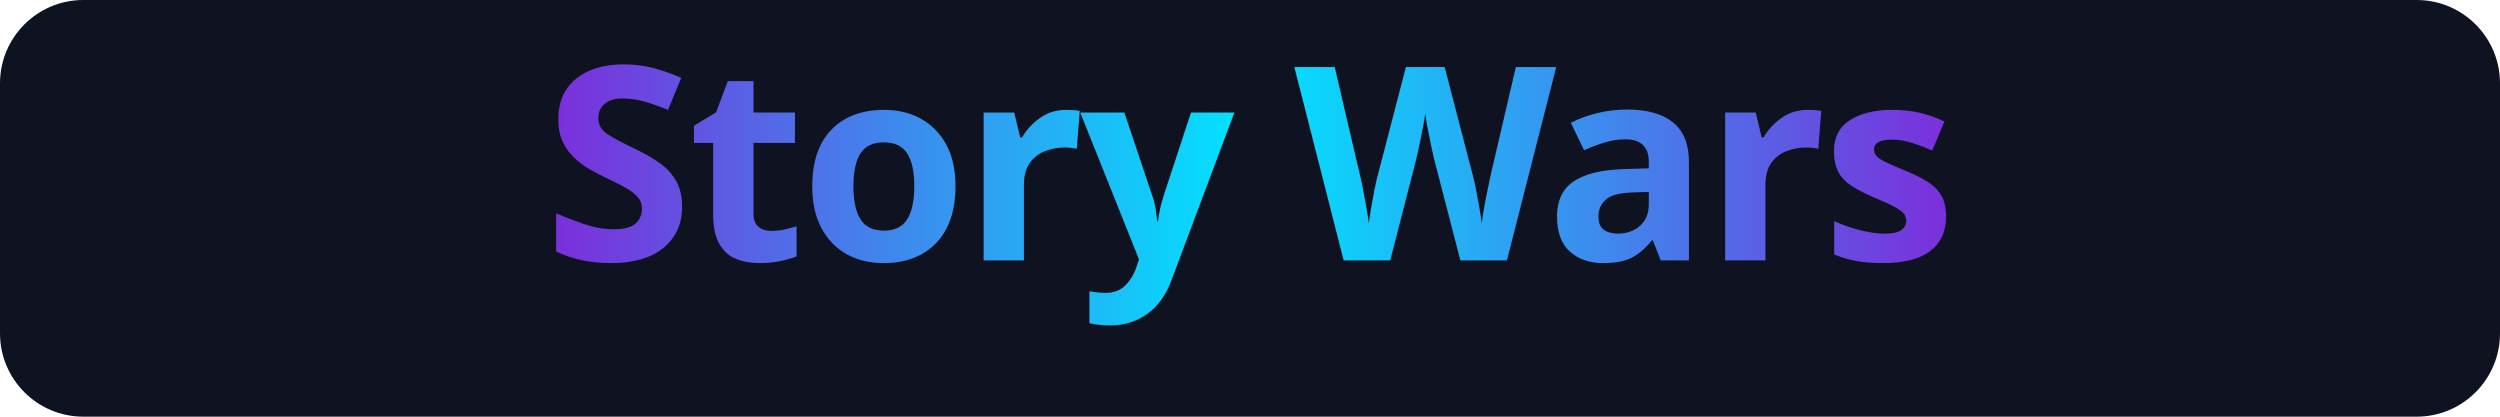
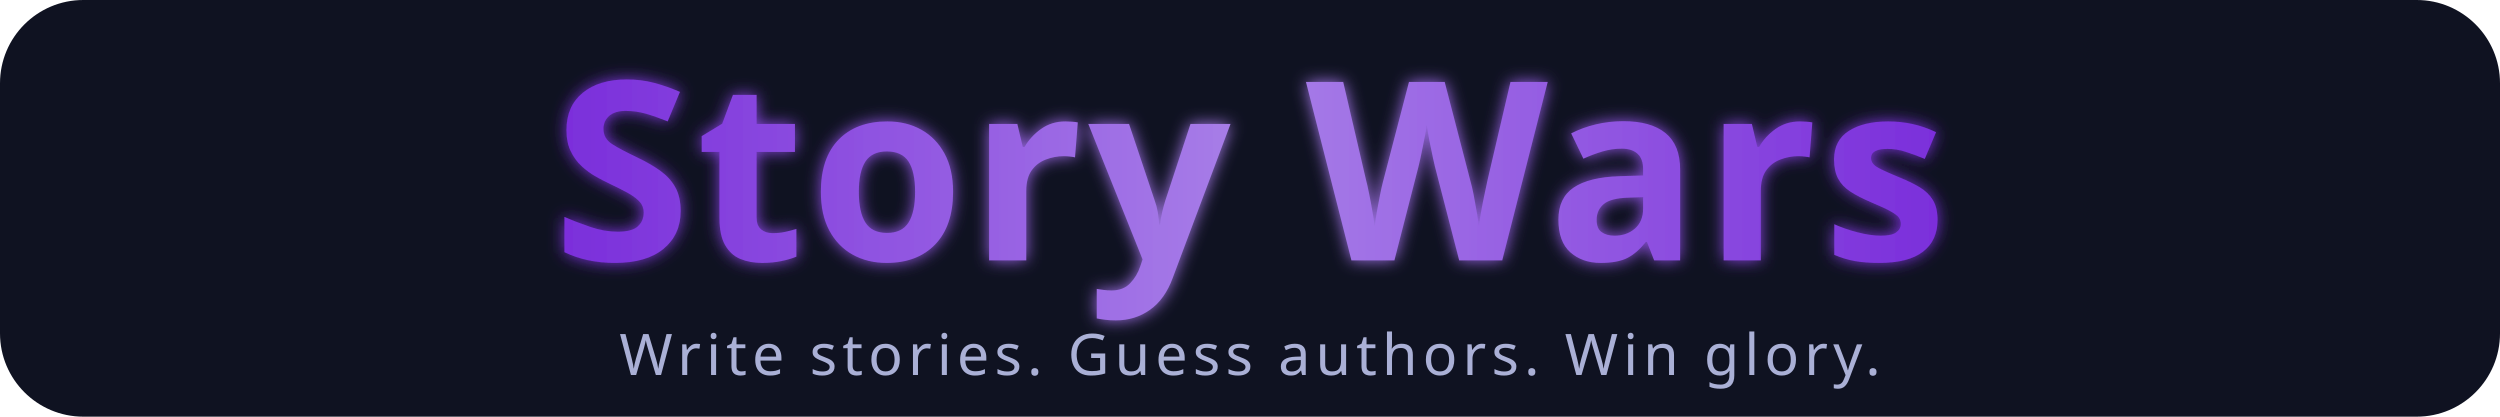
<svg xmlns="http://www.w3.org/2000/svg" viewBox="0 0 480 80">
-   <style>
-     @keyframes reveal {
-       0% { transform: scaleX(0); }
-       100% { transform: scaleX(1); }
-     }
-     @keyframes glow {
-       0%, 100% { filter: drop-shadow(0 0 6px rgba(123,47,219,0.5)) drop-shadow(0 0 20px rgba(123,47,219,0.25)); }
-       50% { filter: drop-shadow(0 0 14px rgba(123,47,219,0.8)) drop-shadow(0 0 40px rgba(123,47,219,0.4)); }
-     }
-     @keyframes fade-in {
-       0% { opacity: 0; }
-       100% { opacity: 1; }
-     }
-     @keyframes tagline-in {
-       0%, 85% { opacity: 0; }
-       100% { opacity: 1; }
-     }
-     .logo-group {
-       animation: glow 3s ease-in-out 1.8s infinite;
-     }
-     .logo-text {
-       animation: fade-in 0.8s ease-out forwards;
-     }
-     .reveal-rect {
-       transform-origin: left;
-       animation: reveal 1.6s ease-out forwards;
-     }
-     .tagline {
-       opacity: 0;
-       animation: tagline-in 2.8s ease-out forwards;
-     }
-   </style>
  <defs>
    <linearGradient id="g" x1="0%" y1="0%" x2="100%" y2="0%">
      <stop offset="0%" stop-color="#7B2FDB" />
-       <stop offset="50%" stop-color="#00E5FF" />
+       <stop offset="50%" stop-color="#A87FE8" />
      <stop offset="100%" stop-color="#7B2FDB" />
    </linearGradient>
-     <clipPath id="reveal">
-       <rect class="reveal-rect" x="0" y="0" width="480" height="80" />
-     </clipPath>
+     <filter id="glow">
+       <feGaussianBlur in="SourceGraphic" stdDeviation="1.5" result="blur" />
+       <feMerge>
+         <feMergeNode in="blur" />
+         <feMergeNode in="SourceGraphic" />
+       </feMerge>
+     </filter>
  </defs>
  <rect width="480" height="80" rx="16" fill="#0F1221" />
-   <g class="logo-group">
-     <text class="logo-text" x="240" y="50" text-anchor="middle" font-family="Segoe UI,system-ui,sans-serif" font-weight="900" font-size="52" letter-spacing="-1" fill="url(#g)" clip-path="url(#reveal)">Story Wars</text>
-   </g>
-   <text class="tagline" x="240" y="72" text-anchor="middle" font-family="Segoe UI,system-ui,sans-serif" font-weight="400" font-size="11" fill="#AAB0D6">Write stories. Guess authors. Win glory.</text>
+   <text x="240" y="50" text-anchor="middle" font-family="Segoe UI,system-ui,sans-serif" font-weight="800" font-size="48" letter-spacing="1" fill="url(#g)" filter="url(#glow)">Story Wars</text>
+   <text x="240" y="72" text-anchor="middle" font-family="Segoe UI,system-ui,sans-serif" font-weight="300" font-size="11" letter-spacing="1" fill="#AAB0D6">Write stories. Guess authors. Win glory.</text>
</svg>
